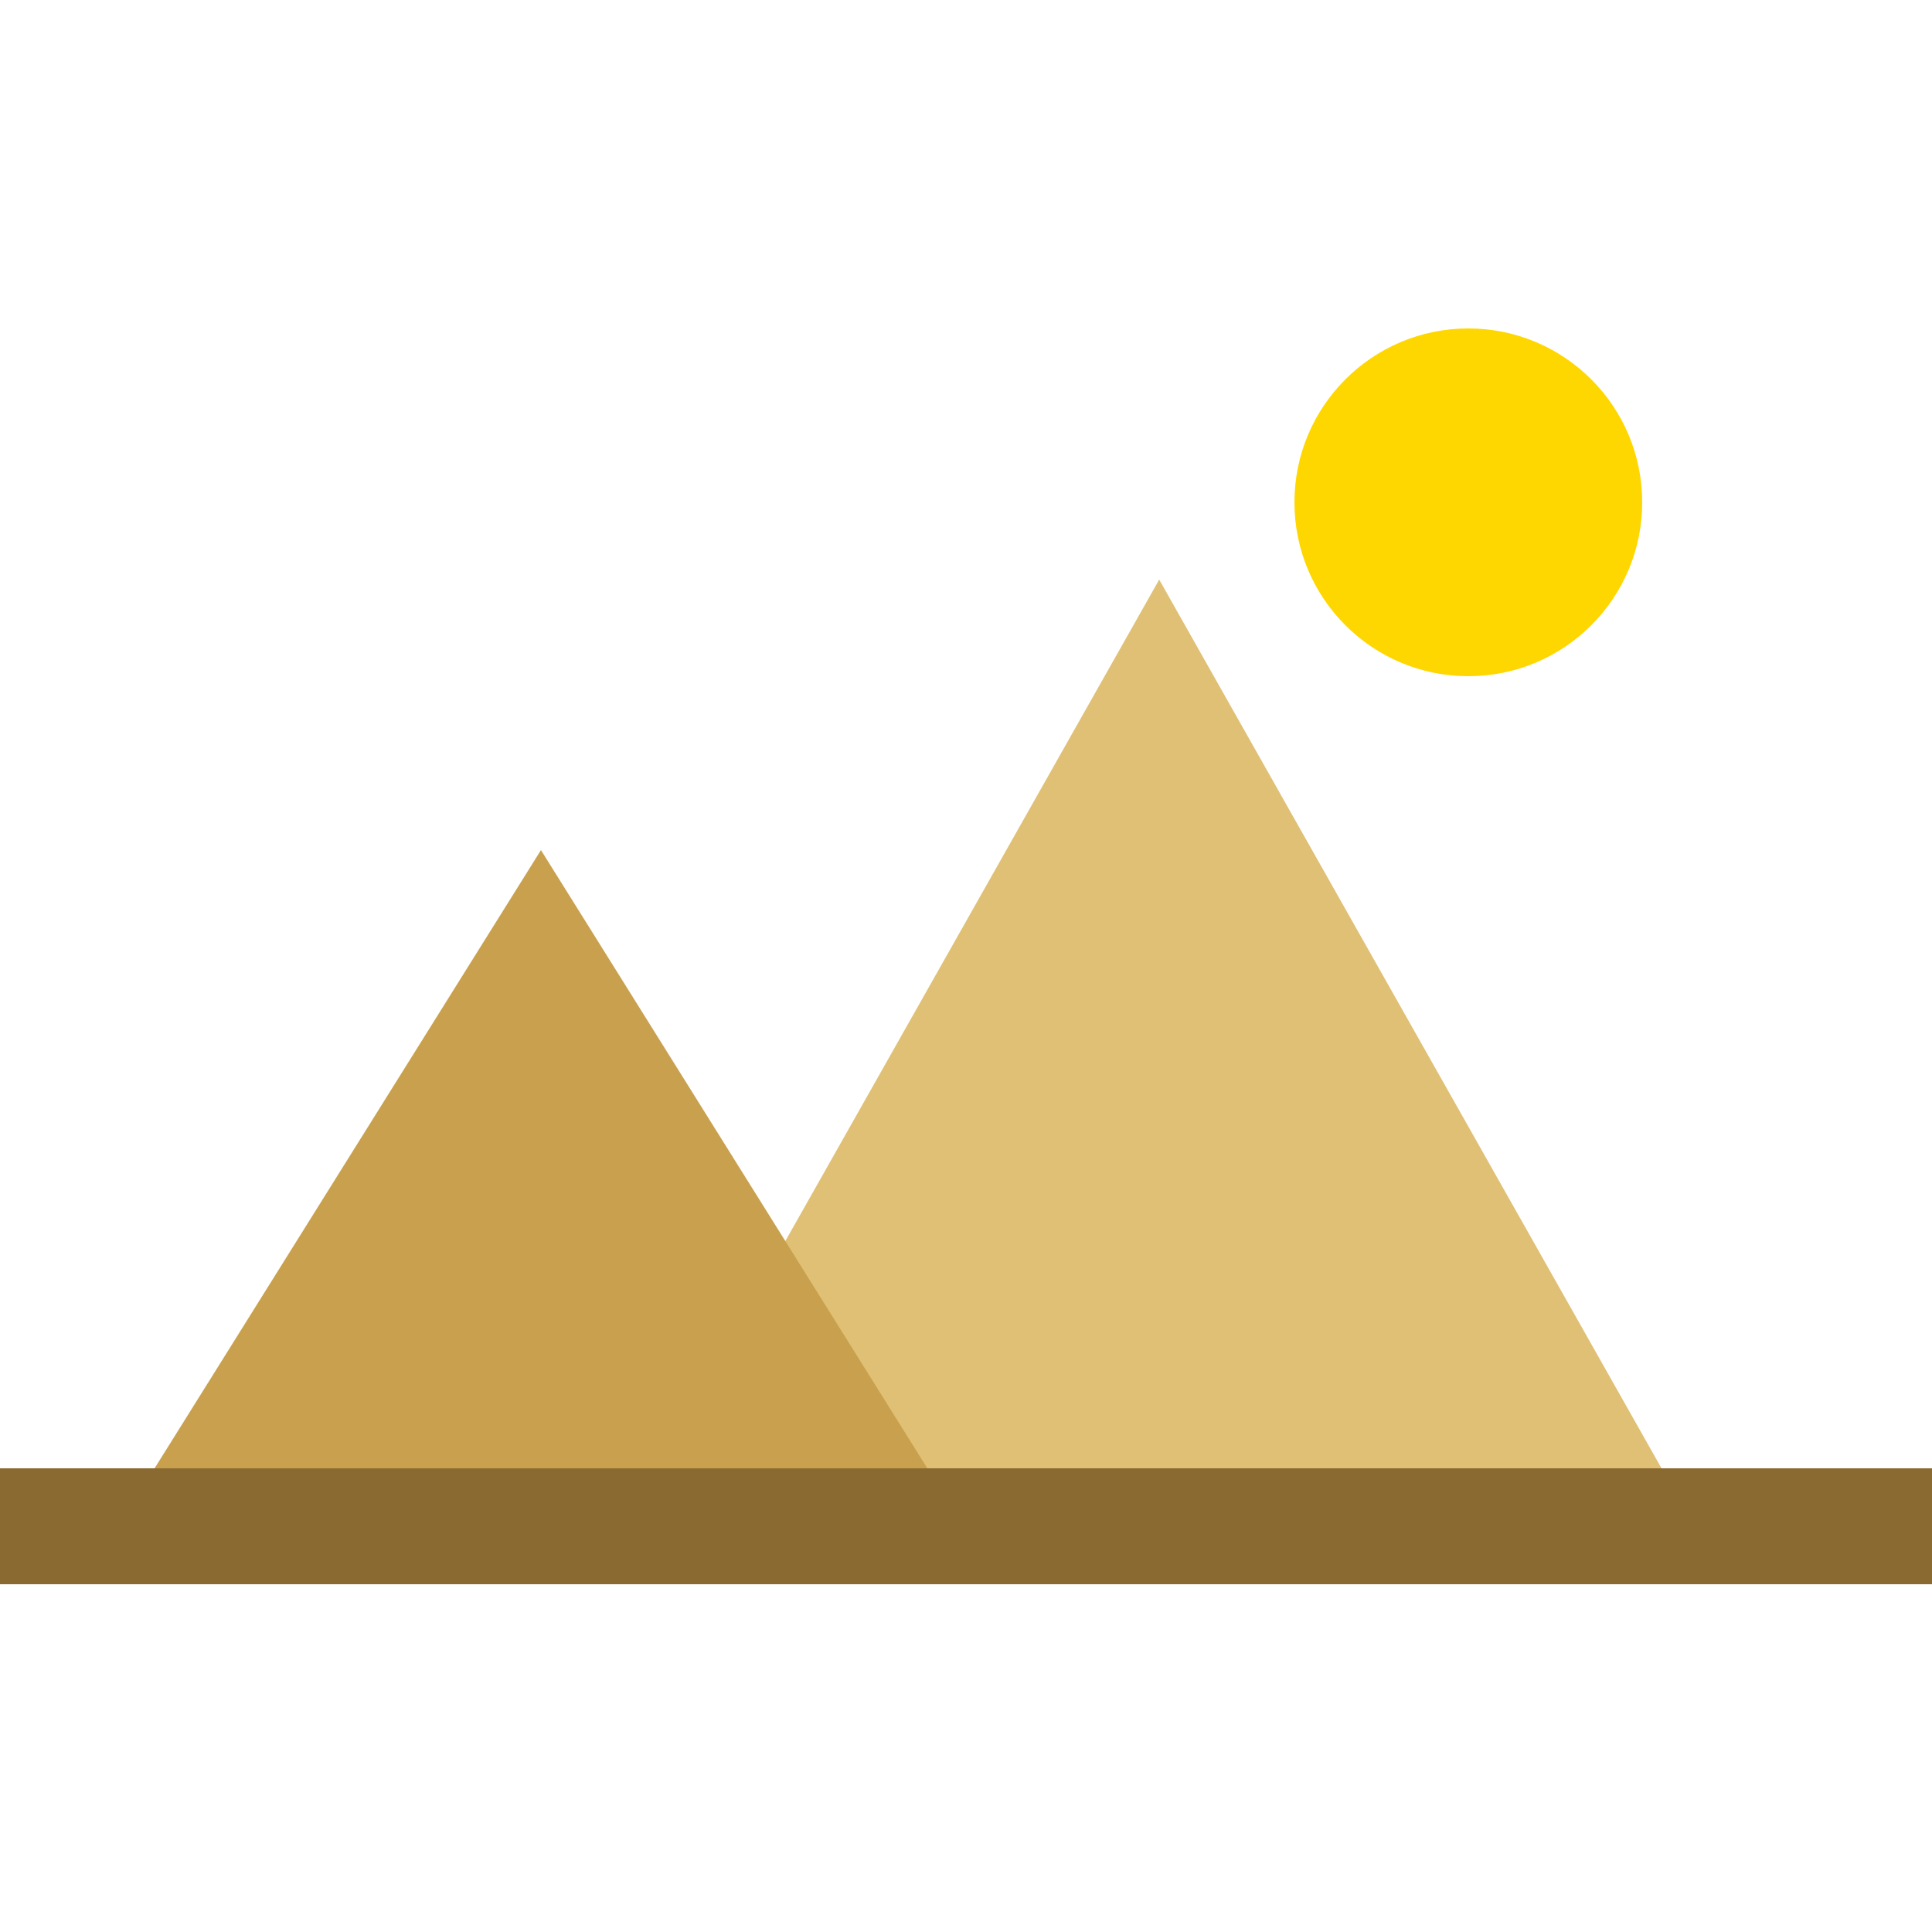
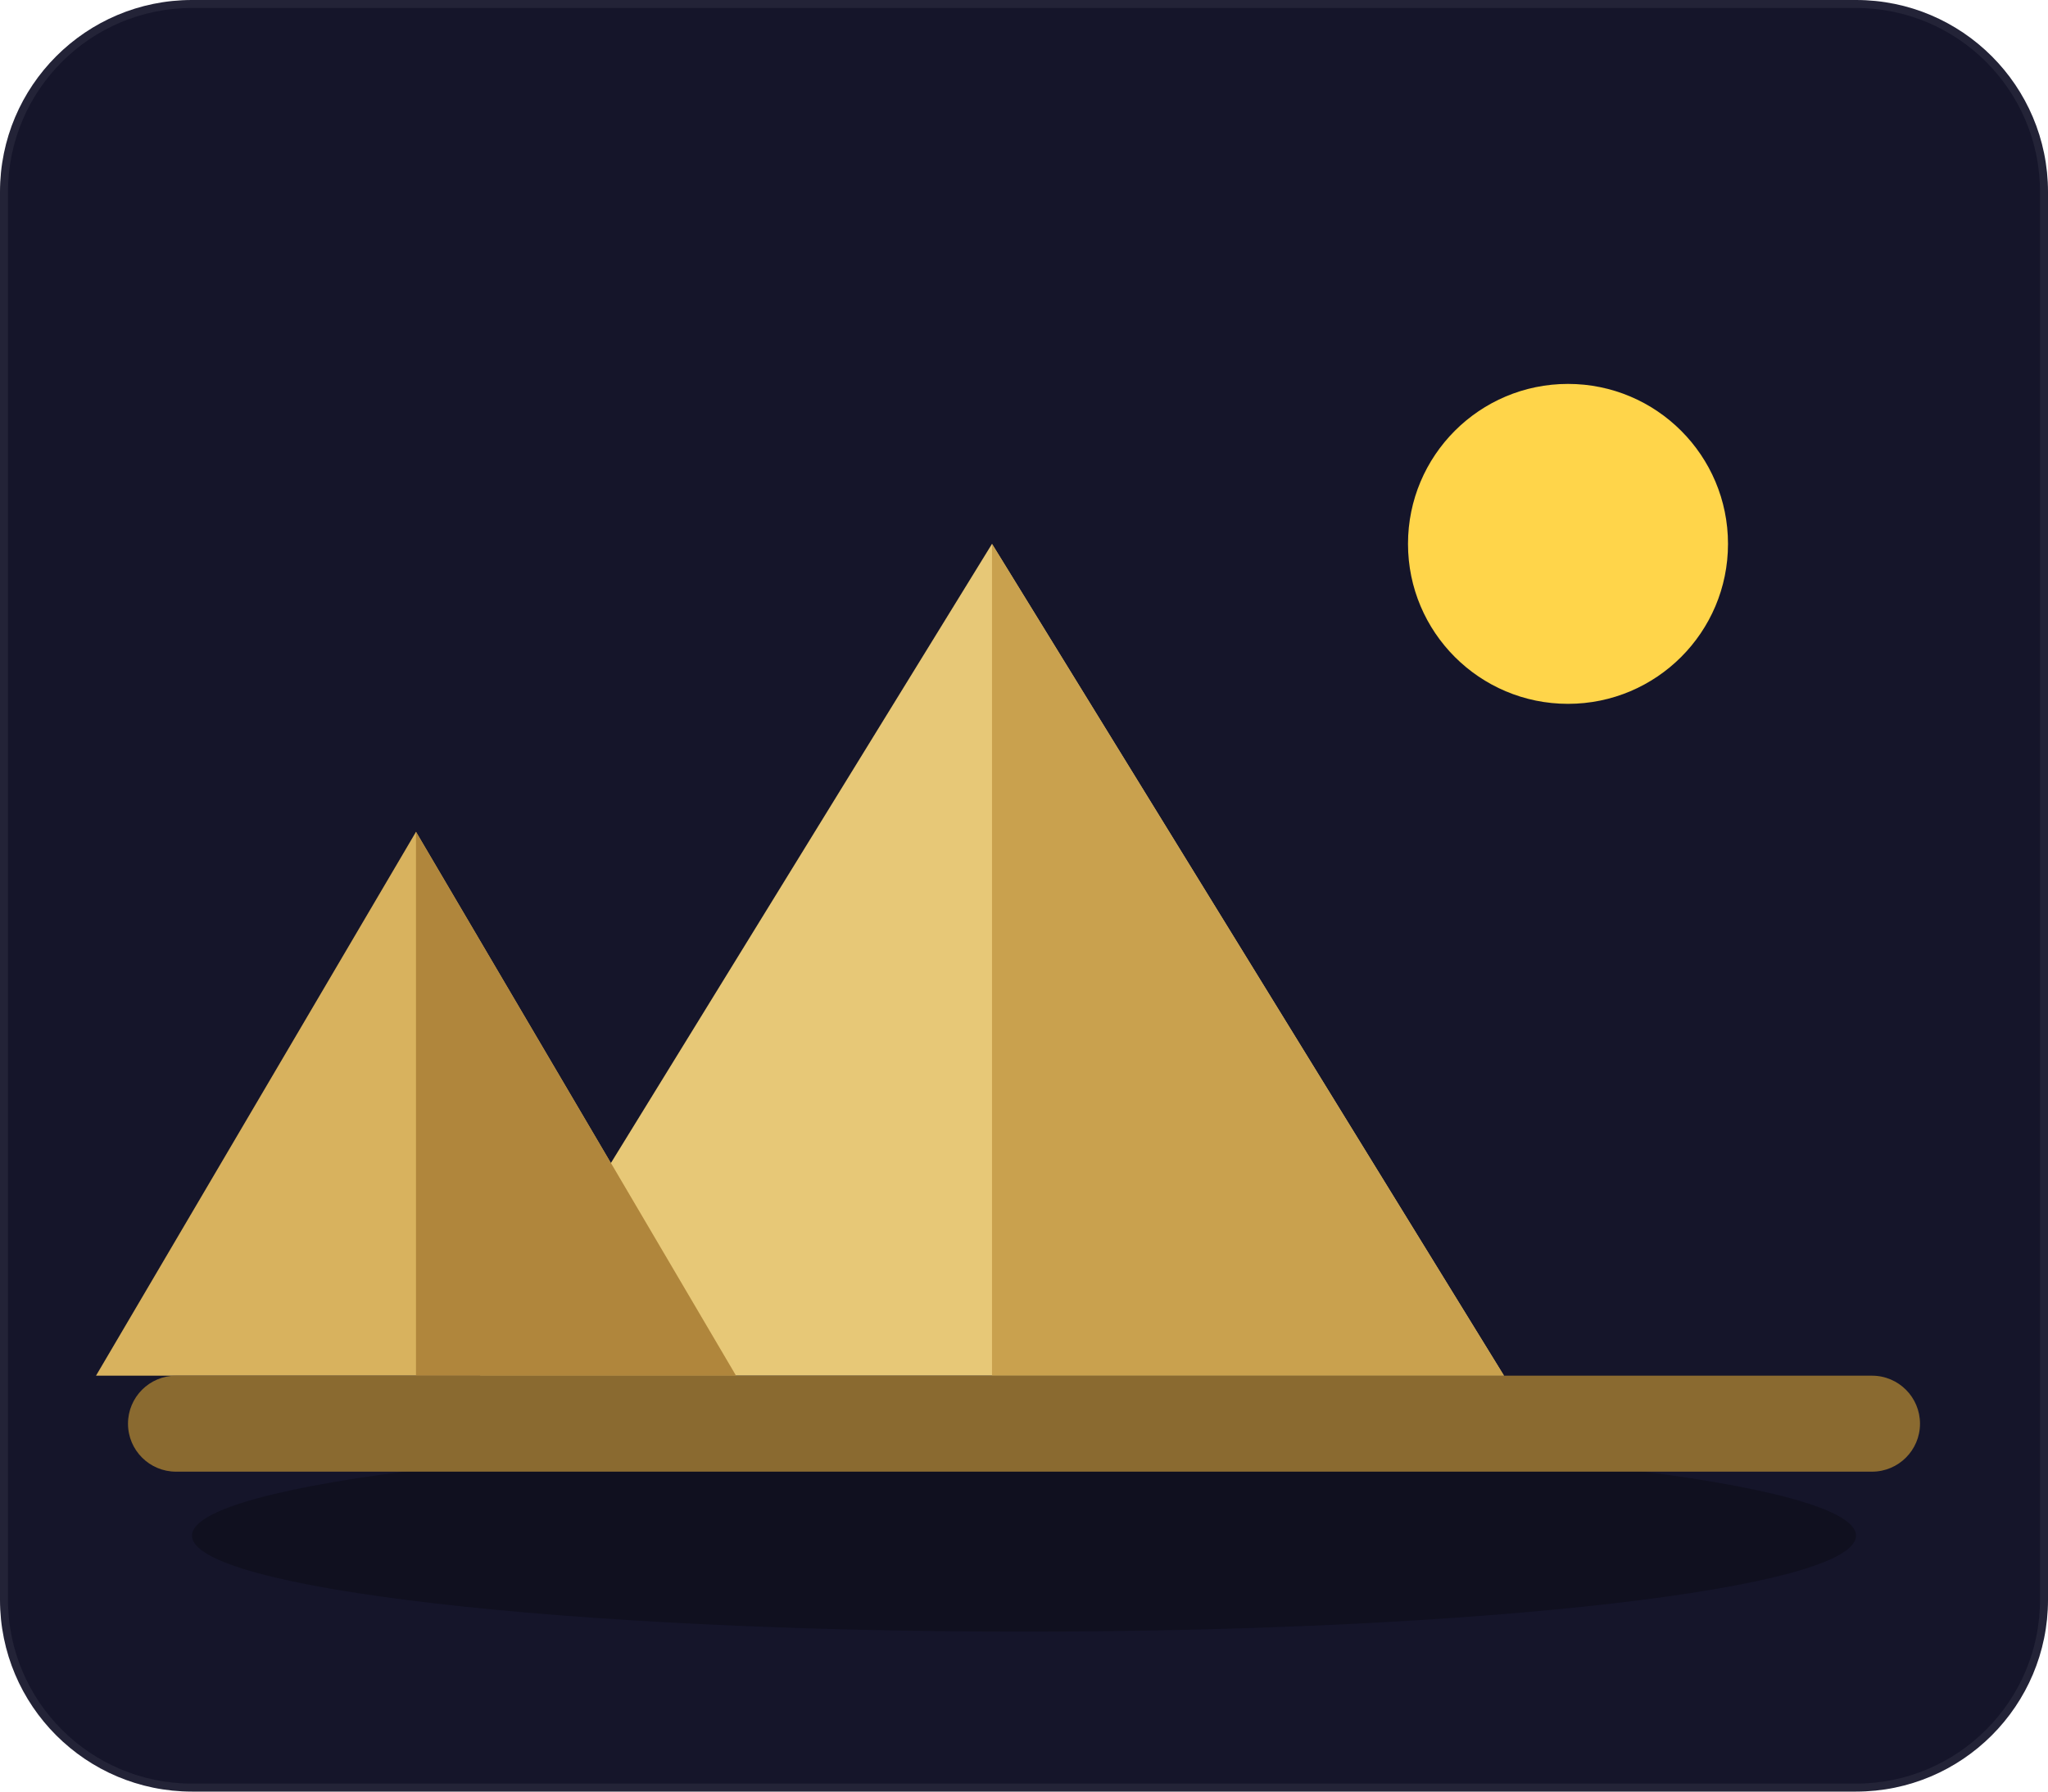
- <svg xmlns="http://www.w3.org/2000/svg" viewBox="0 0 100 100">
-   <circle cx="76" cy="26" r="9" fill="#FFD700" />
-   <polygon points="34,76 60,30 86,76" fill="#e0c074" />
-   <polygon points="8,76 28,44 48,76" fill="#c9a14e" />
-   <rect x="0" y="76" width="100" height="6" fill="#8a6a30" />
+ <svg xmlns="http://www.w3.org/2000/svg" viewBox="0 0 128 112">
+   <rect width="128" height="112" rx="12" fill="#15152a" />
+   <rect width="128" height="112" rx="12" fill="none" stroke="rgba(255,255,255,.06)" />
+   <ellipse cx="64" cy="96" rx="52" ry="6" fill="rgba(0,0,0,.25)" />
+   <circle cx="98" cy="34" r="10" fill="#FFD54A" />
+   <polygon points="30,86 62,34 94,86" fill="#E7C877" />
+   <polygon points="62,34 94,86 62,86" fill="#C9A14E" />
+   <polygon points="6,86 26,52 46,86" fill="#D8B25E" />
+   <polygon points="26,52 46,86 26,86" fill="#B0863C" />
+   <rect x="8" y="86" width="112" height="6" rx="3" fill="#8A6A30" />
</svg>
